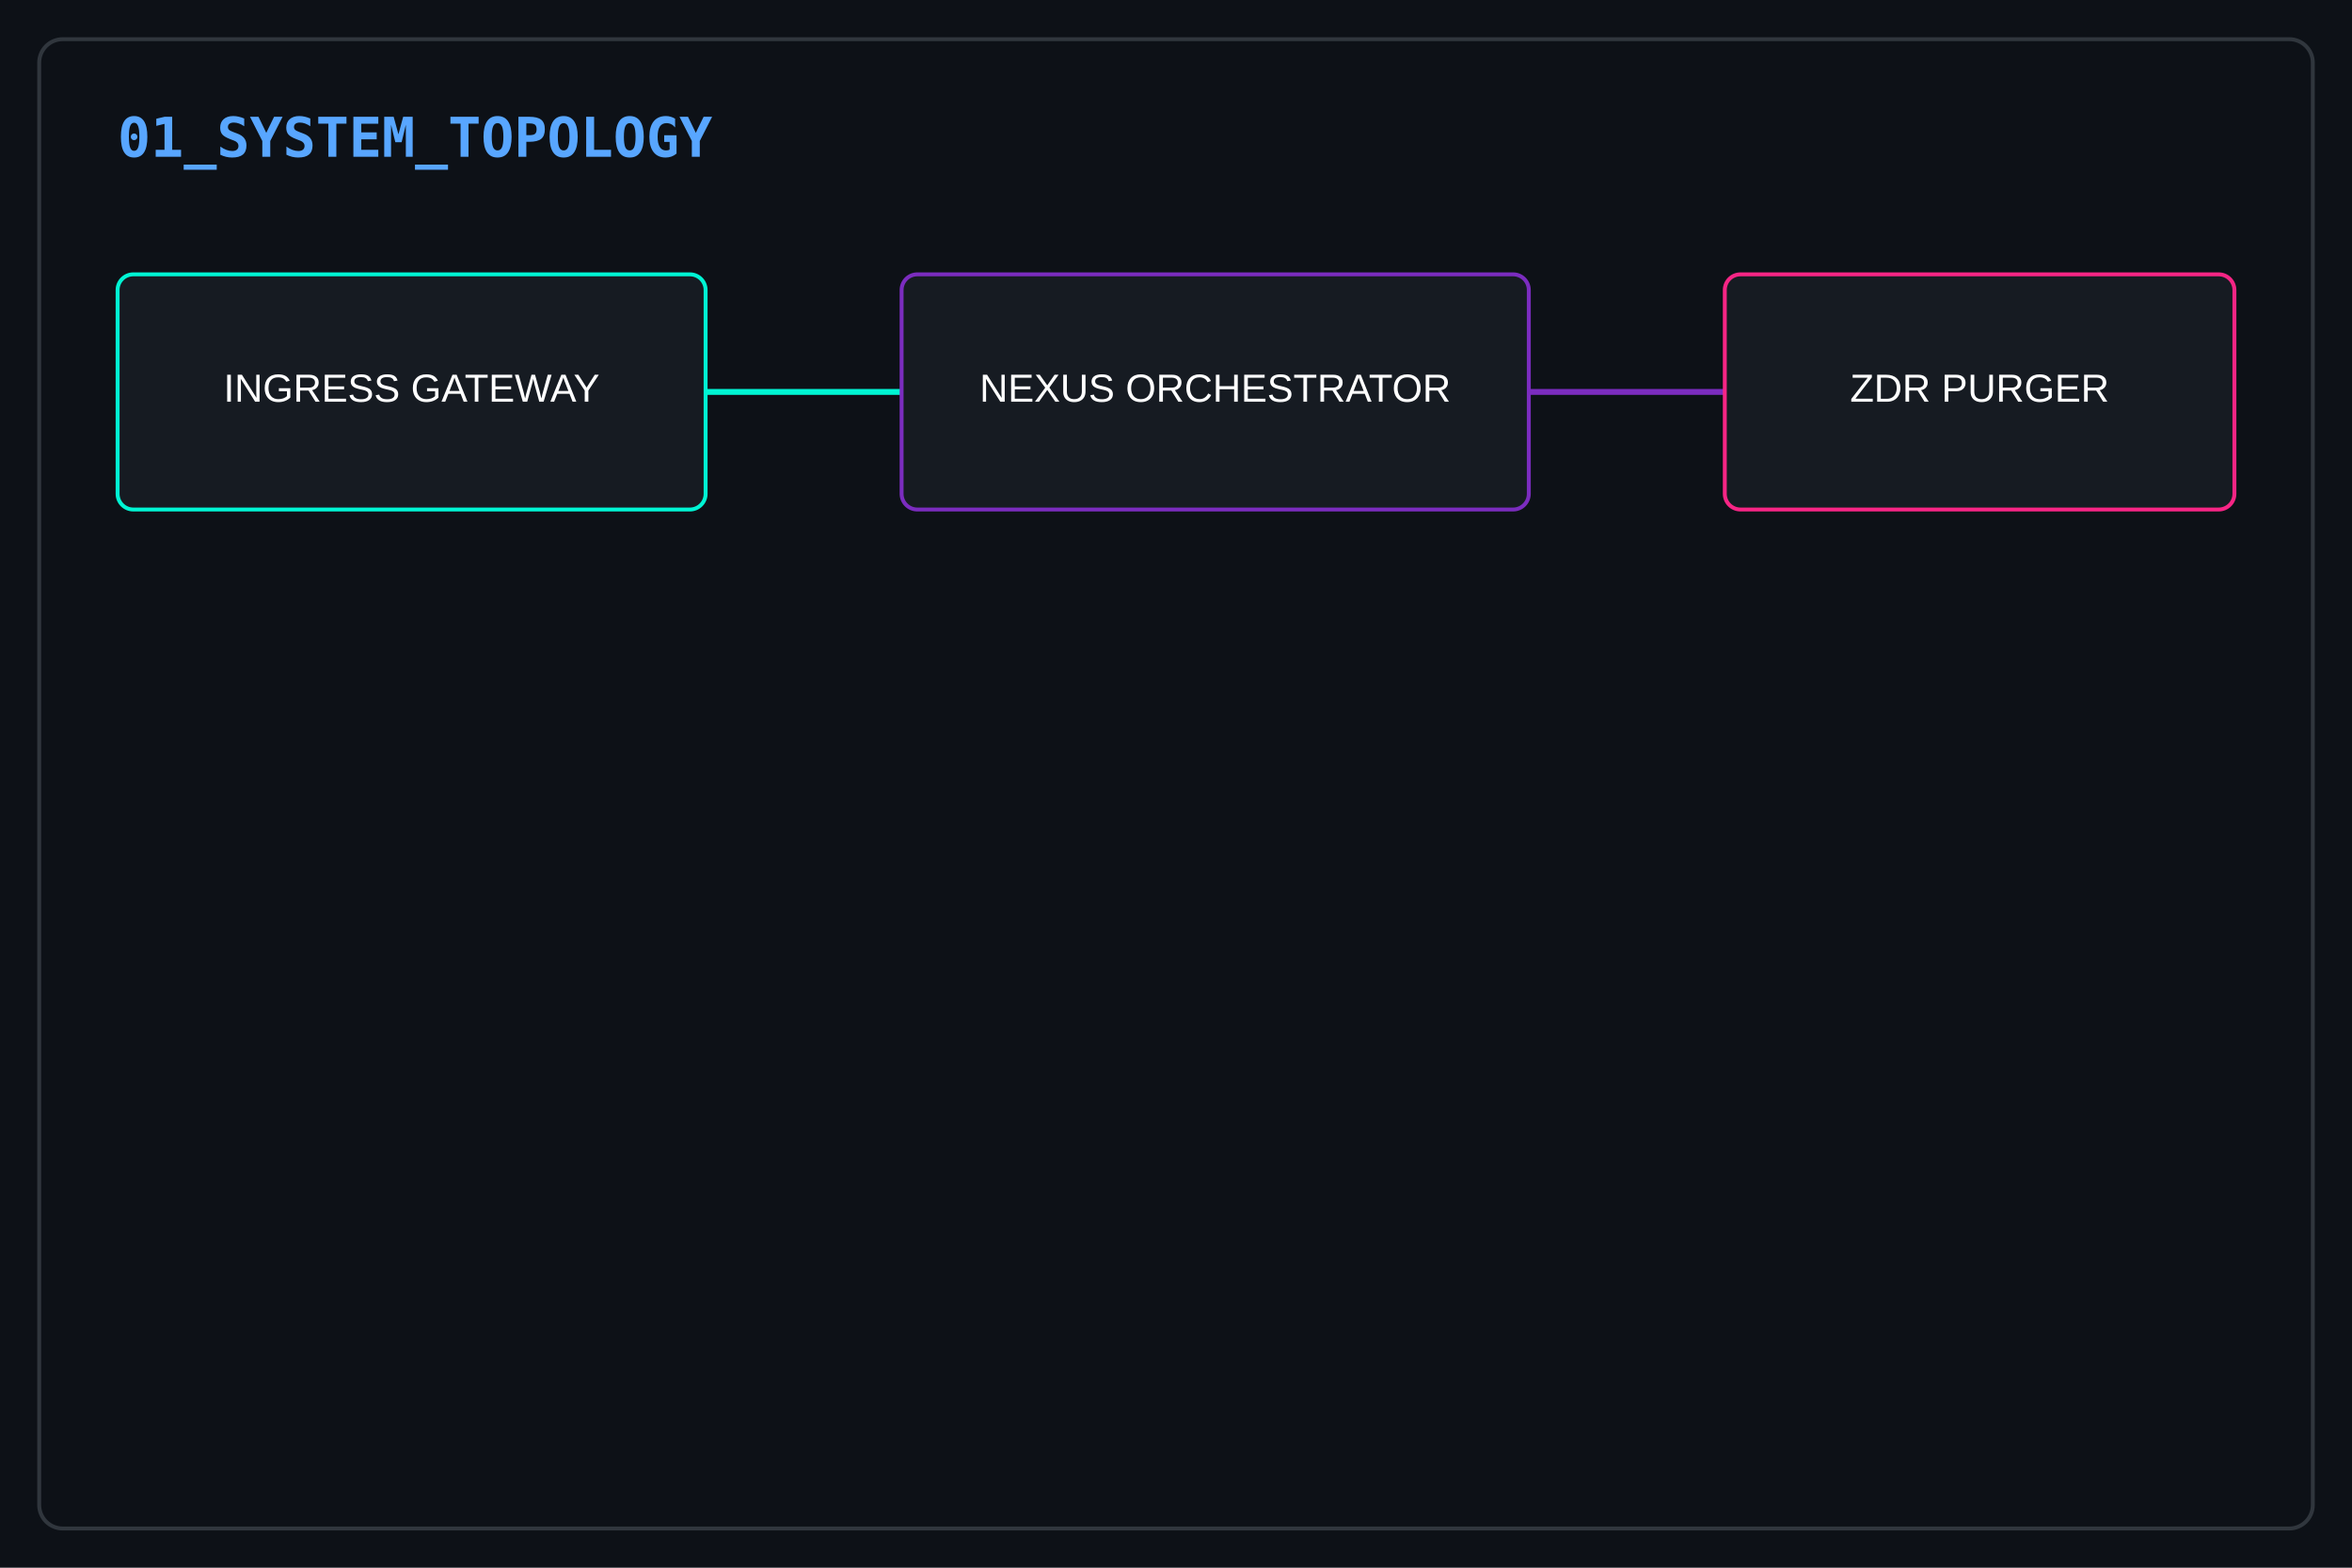
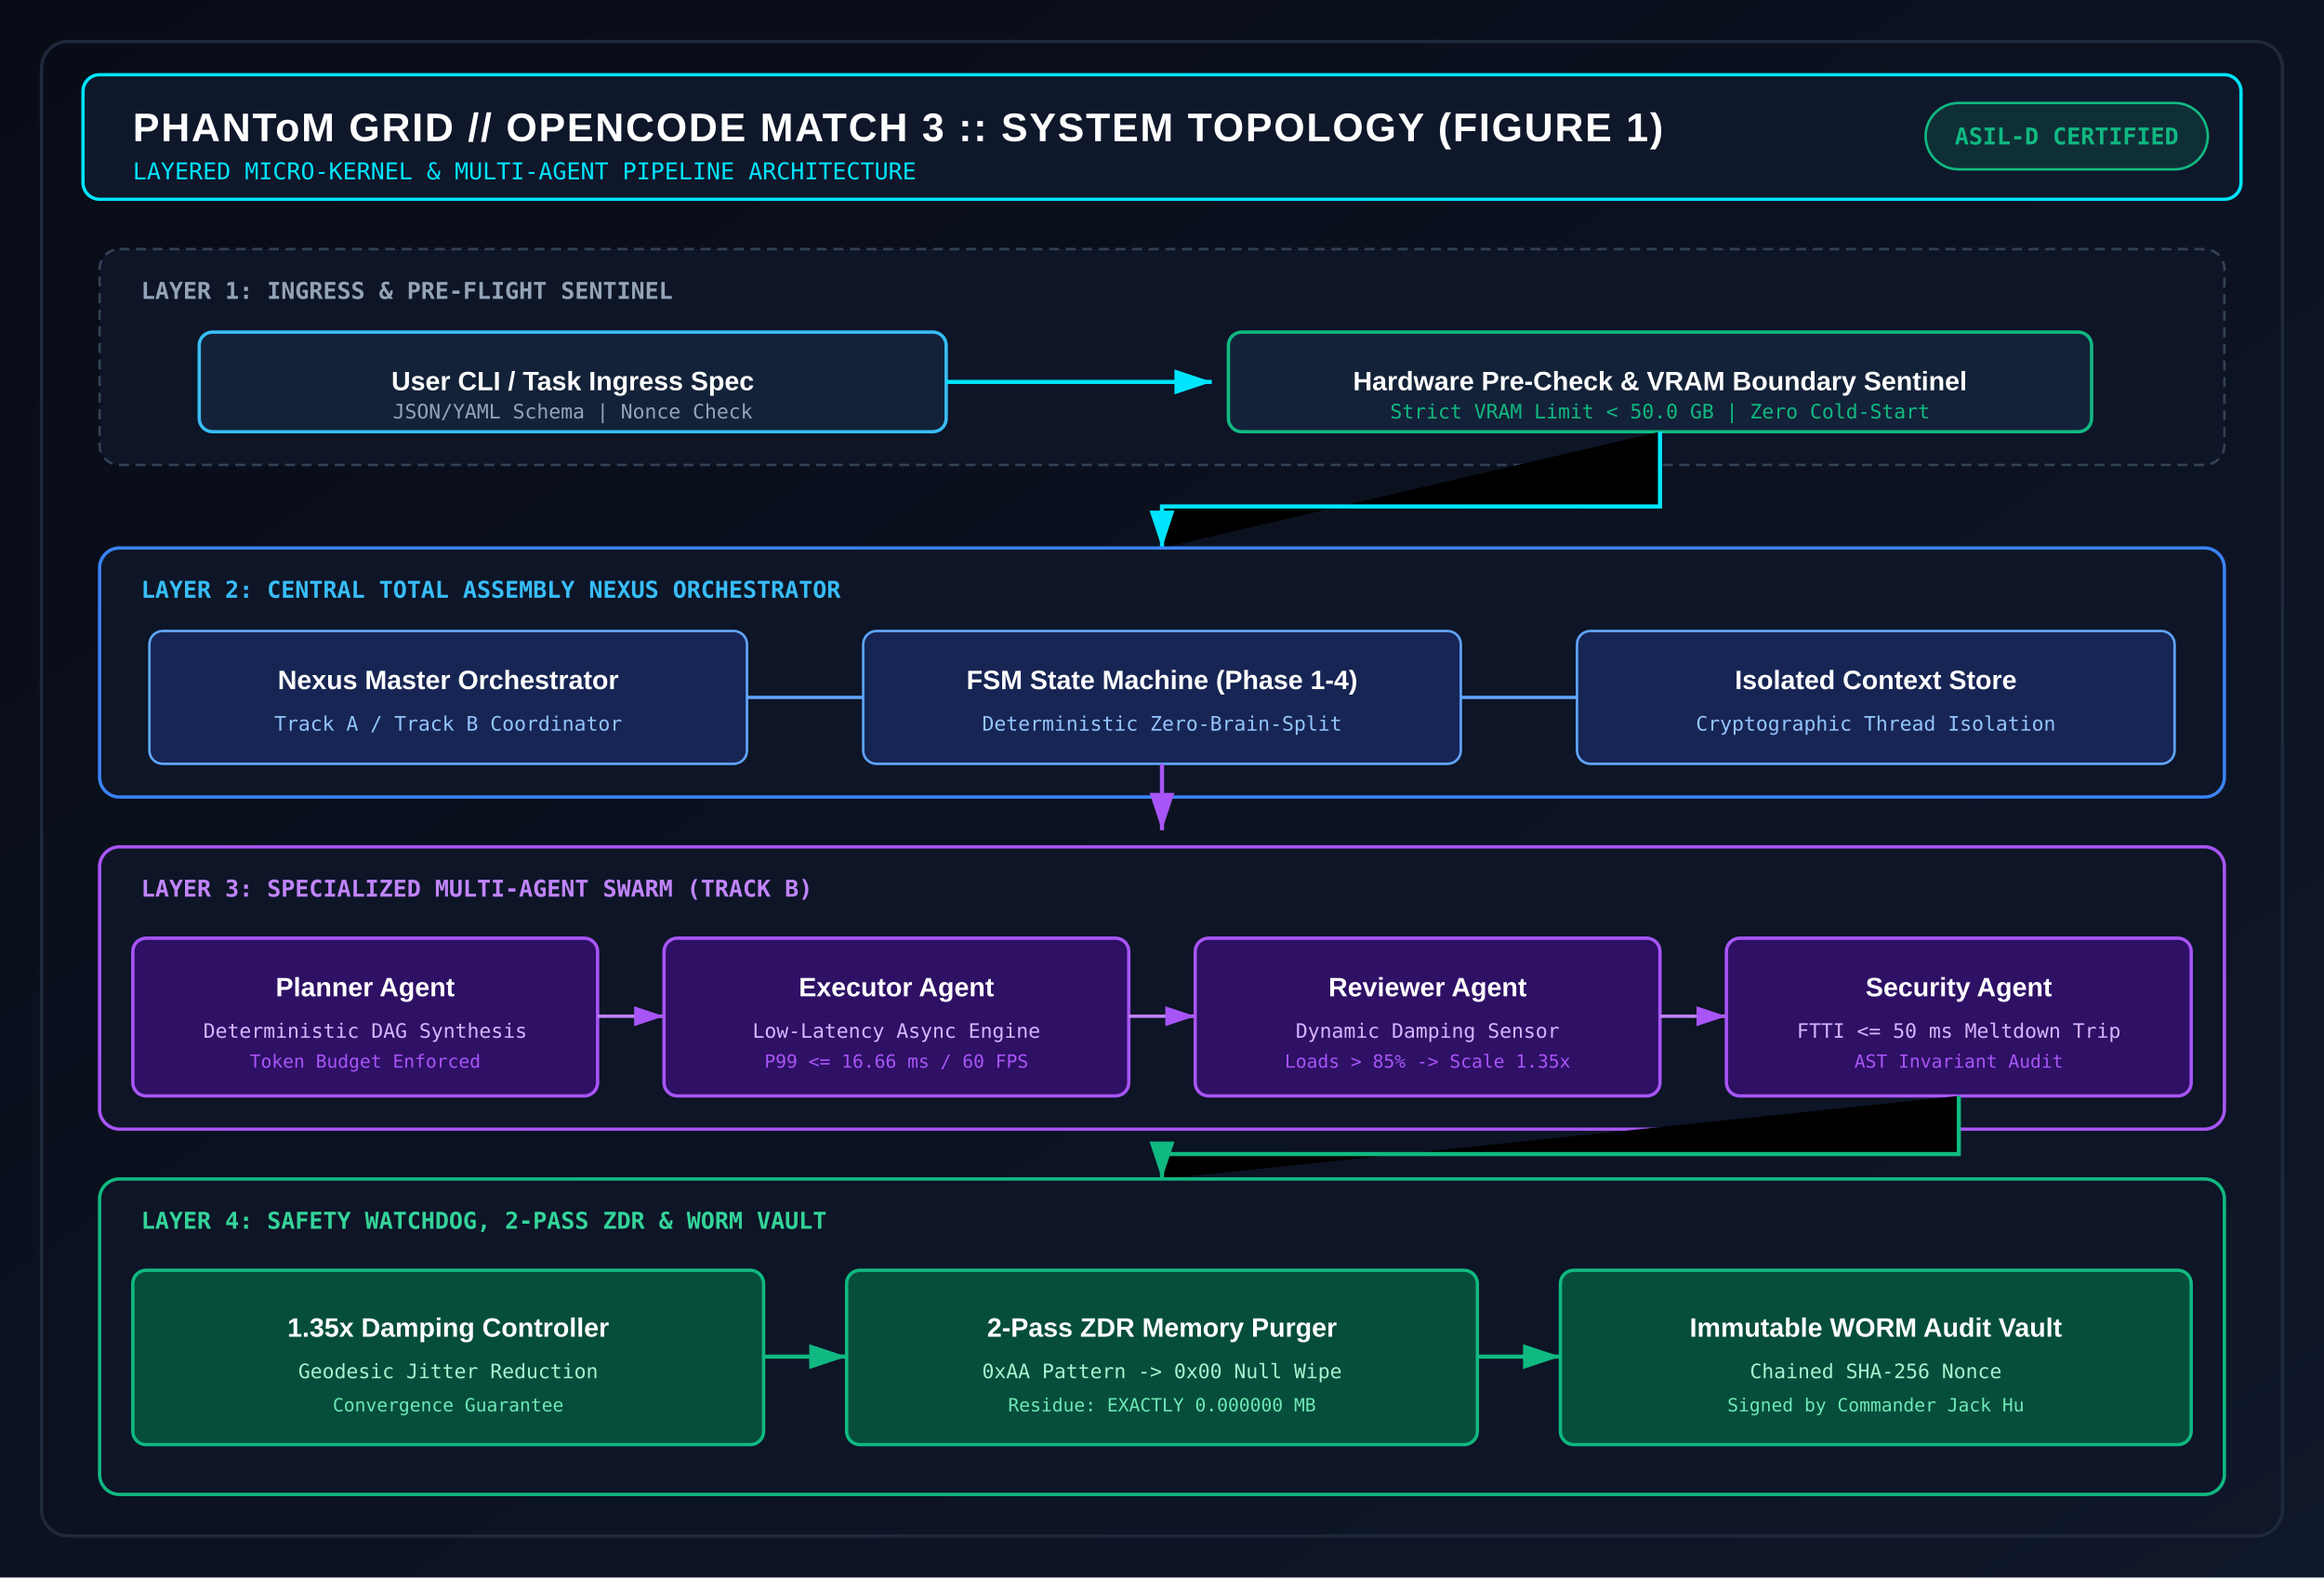
- <svg xmlns="http://www.w3.org/2000/svg" viewBox="0 0 1200 800" width="1200" height="800">
-   <rect width="100%" height="100%" fill="#0d1117" />
-   <rect x="20" y="20" width="1160" height="760" rx="12" fill="none" stroke="#30363d" stroke-width="2" />
-   <text x="60" y="80" fill="#58a6ff" font-family="Consolas, monospace" font-size="28" font-weight="bold">01_SYSTEM_TOPOLOGY</text>
-   <rect x="60" y="140" width="300" height="120" rx="8" fill="#161b22" stroke="#00f5d4" stroke-width="2" />
-   <text x="210" y="205" fill="#ffffff" font-family="Arial" font-size="20" text-anchor="middle">INGRESS GATEWAY</text>
-   <path d="M 360 200 L 460 200" stroke="#00f5d4" stroke-width="3" marker-end="url(#arrow)" />
-   <rect x="460" y="140" width="320" height="120" rx="8" fill="#161b22" stroke="#7b2cbf" stroke-width="2" />
-   <text x="620" y="205" fill="#ffffff" font-family="Arial" font-size="20" text-anchor="middle">NEXUS ORCHESTRATOR</text>
-   <path d="M 780 200 L 880 200" stroke="#7b2cbf" stroke-width="3" />
-   <rect x="880" y="140" width="260" height="120" rx="8" fill="#161b22" stroke="#f72585" stroke-width="2" />
-   <text x="1010" y="205" fill="#ffffff" font-family="Arial" font-size="20" text-anchor="middle">ZDR PURGER</text>
+ <svg xmlns="http://www.w3.org/2000/svg" viewBox="0 0 1400 950" width="1400" height="950">
+   <defs>
+     <linearGradient id="bgGrad" x1="0%" y1="0%" x2="100%" y2="100%">
+       <stop offset="0%" stop-color="#080c16" />
+       <stop offset="100%" stop-color="#0f172a" />
+     </linearGradient>
+     <linearGradient id="cyanGrad" x1="0%" y1="0%" x2="100%" y2="0%">
+       <stop offset="0%" stop-color="#00e5ff" />
+       <stop offset="100%" stop-color="#3b82f6" />
+     </linearGradient>
+     <marker id="arrowCyan" markerWidth="10" markerHeight="10" refX="9" refY="3" orient="auto">
+       <path d="M0,0 L0,6 L9,3 z" fill="#00e5ff" />
+     </marker>
+     <marker id="arrowGreen" markerWidth="10" markerHeight="10" refX="9" refY="3" orient="auto">
+       <path d="M0,0 L0,6 L9,3 z" fill="#10b981" />
+     </marker>
+     <marker id="arrowPurple" markerWidth="10" markerHeight="10" refX="9" refY="3" orient="auto">
+       <path d="M0,0 L0,6 L9,3 z" fill="#a855f7" />
+     </marker>
+   </defs>
+   <rect width="100%" height="100%" fill="url(#bgGrad)" />
+   <rect x="25" y="25" width="1350" height="900" rx="16" fill="none" stroke="#1e293b" stroke-width="2" />
+   <rect x="50" y="45" width="1300" height="75" rx="10" fill="#0f172a" stroke="#00e5ff" stroke-width="2" />
+   <text x="80" y="85" fill="#ffffff" font-family="-apple-system, BlinkMacSystemFont, 'Segoe UI', Arial" font-size="24" font-weight="900" letter-spacing="1">PHANToM GRID // OPENCODE MATCH 3 :: SYSTEM TOPOLOGY (FIGURE 1)</text>
+   <text x="80" y="108" fill="#00e5ff" font-family="Consolas, monospace" font-size="14">LAYERED MICRO-KERNEL &amp; MULTI-AGENT PIPELINE ARCHITECTURE</text>
+   <rect x="1160" y="62" width="170" height="40" rx="20" fill="rgba(16,185,129,0.15)" stroke="#10b981" stroke-width="1.5" />
+   <text x="1245" y="87" fill="#10b981" font-family="Consolas, monospace" font-size="14" font-weight="bold" text-anchor="middle">ASIL-D CERTIFIED</text>
+   <rect x="60" y="150" width="1280" height="130" rx="12" fill="#0d1527" stroke="#334155" stroke-dasharray="6,4" stroke-width="1.5" />
+   <text x="85" y="180" fill="#94a3b8" font-family="Consolas, monospace" font-size="14" font-weight="bold">LAYER 1: INGRESS &amp; PRE-FLIGHT SENTINEL</text>
+   <rect x="120" y="200" width="450" height="60" rx="8" fill="#132238" stroke="#38bdf8" stroke-width="2" />
+   <text x="345" y="235" fill="#ffffff" font-family="Arial" font-size="16" font-weight="bold" text-anchor="middle">User CLI / Task Ingress Spec</text>
+   <text x="345" y="252" fill="#94a3b8" font-family="Consolas, monospace" font-size="12" text-anchor="middle">JSON/YAML Schema | Nonce Check</text>
+   <path d="M 570 230 L 730 230" stroke="#00e5ff" stroke-width="2.5" marker-end="url(#arrowCyan)" />
+   <rect x="740" y="200" width="520" height="60" rx="8" fill="#132238" stroke="#10b981" stroke-width="2" />
+   <text x="1000" y="235" fill="#ffffff" font-family="Arial" font-size="16" font-weight="bold" text-anchor="middle">Hardware Pre-Check &amp; VRAM Boundary Sentinel</text>
+   <text x="1000" y="252" fill="#10b981" font-family="Consolas, monospace" font-size="12" text-anchor="middle">Strict VRAM Limit &lt; 50.0 GB | Zero Cold-Start</text>
+   <path d="M 1000 260 L 1000 305 L 700 305 L 700 330" stroke="#00e5ff" stroke-width="2.5" marker-end="url(#arrowCyan)" />
+   <rect x="60" y="330" width="1280" height="150" rx="12" fill="#0d1527" stroke="#3b82f6" stroke-width="2" />
+   <text x="85" y="360" fill="#38bdf8" font-family="Consolas, monospace" font-size="14" font-weight="bold">LAYER 2: CENTRAL TOTAL ASSEMBLY NEXUS ORCHESTRATOR</text>
+   <rect x="90" y="380" width="360" height="80" rx="8" fill="#172554" stroke="#60a5fa" stroke-width="1.5" />
+   <text x="270" y="415" fill="#ffffff" font-family="Arial" font-size="16" font-weight="bold" text-anchor="middle">Nexus Master Orchestrator</text>
+   <text x="270" y="440" fill="#93c5fd" font-family="Consolas, monospace" font-size="12" text-anchor="middle">Track A / Track B Coordinator</text>
+   <rect x="520" y="380" width="360" height="80" rx="8" fill="#172554" stroke="#60a5fa" stroke-width="1.5" />
+   <text x="700" y="415" fill="#ffffff" font-family="Arial" font-size="16" font-weight="bold" text-anchor="middle">FSM State Machine (Phase 1-4)</text>
+   <text x="700" y="440" fill="#93c5fd" font-family="Consolas, monospace" font-size="12" text-anchor="middle">Deterministic Zero-Brain-Split</text>
+   <rect x="950" y="380" width="360" height="80" rx="8" fill="#172554" stroke="#60a5fa" stroke-width="1.5" />
+   <text x="1130" y="415" fill="#ffffff" font-family="Arial" font-size="16" font-weight="bold" text-anchor="middle">Isolated Context Store</text>
+   <text x="1130" y="440" fill="#93c5fd" font-family="Consolas, monospace" font-size="12" text-anchor="middle">Cryptographic Thread Isolation</text>
+   <path d="M 450 420 L 520 420" stroke="#60a5fa" stroke-width="2" />
+   <path d="M 880 420 L 950 420" stroke="#60a5fa" stroke-width="2" />
+   <path d="M 700 460 L 700 500" stroke="#a855f7" stroke-width="2.5" marker-end="url(#arrowPurple)" />
+   <rect x="60" y="510" width="1280" height="170" rx="12" fill="#0d1527" stroke="#a855f7" stroke-width="2" />
+   <text x="85" y="540" fill="#c084fc" font-family="Consolas, monospace" font-size="14" font-weight="bold">LAYER 3: SPECIALIZED MULTI-AGENT SWARM (TRACK B)</text>
+   <rect x="80" y="565" width="280" height="95" rx="8" fill="#2e1065" stroke="#a855f7" stroke-width="2" />
+   <text x="220" y="600" fill="#ffffff" font-family="Arial" font-size="16" font-weight="bold" text-anchor="middle">Planner Agent</text>
+   <text x="220" y="625" fill="#d8b4fe" font-family="Consolas, monospace" font-size="12" text-anchor="middle">Deterministic DAG Synthesis</text>
+   <text x="220" y="643" fill="#a855f7" font-family="Consolas, monospace" font-size="11" text-anchor="middle">Token Budget Enforced</text>
+   <path d="M 360 612 L 400 612" stroke="#c084fc" stroke-width="2" marker-end="url(#arrowPurple)" />
+   <rect x="400" y="565" width="280" height="95" rx="8" fill="#2e1065" stroke="#a855f7" stroke-width="2" />
+   <text x="540" y="600" fill="#ffffff" font-family="Arial" font-size="16" font-weight="bold" text-anchor="middle">Executor Agent</text>
+   <text x="540" y="625" fill="#d8b4fe" font-family="Consolas, monospace" font-size="12" text-anchor="middle">Low-Latency Async Engine</text>
+   <text x="540" y="643" fill="#a855f7" font-family="Consolas, monospace" font-size="11" text-anchor="middle">P99 &lt;= 16.66 ms / 60 FPS</text>
+   <path d="M 680 612 L 720 612" stroke="#c084fc" stroke-width="2" marker-end="url(#arrowPurple)" />
+   <rect x="720" y="565" width="280" height="95" rx="8" fill="#2e1065" stroke="#a855f7" stroke-width="2" />
+   <text x="860" y="600" fill="#ffffff" font-family="Arial" font-size="16" font-weight="bold" text-anchor="middle">Reviewer Agent</text>
+   <text x="860" y="625" fill="#d8b4fe" font-family="Consolas, monospace" font-size="12" text-anchor="middle">Dynamic Damping Sensor</text>
+   <text x="860" y="643" fill="#a855f7" font-family="Consolas, monospace" font-size="11" text-anchor="middle">Loads &gt; 85% -&gt; Scale 1.35x</text>
+   <path d="M 1000 612 L 1040 612" stroke="#c084fc" stroke-width="2" marker-end="url(#arrowPurple)" />
+   <rect x="1040" y="565" width="280" height="95" rx="8" fill="#2e1065" stroke="#a855f7" stroke-width="2" />
+   <text x="1180" y="600" fill="#ffffff" font-family="Arial" font-size="16" font-weight="bold" text-anchor="middle">Security Agent</text>
+   <text x="1180" y="625" fill="#d8b4fe" font-family="Consolas, monospace" font-size="12" text-anchor="middle">FTTI &lt;= 50 ms Meltdown Trip</text>
+   <text x="1180" y="643" fill="#a855f7" font-family="Consolas, monospace" font-size="11" text-anchor="middle">AST Invariant Audit</text>
+   <path d="M 1180 660 L 1180 695 L 700 695 L 700 710" stroke="#10b981" stroke-width="2.5" marker-end="url(#arrowGreen)" />
+   <rect x="60" y="710" width="1280" height="190" rx="12" fill="#0d1527" stroke="#10b981" stroke-width="2" />
+   <text x="85" y="740" fill="#34d399" font-family="Consolas, monospace" font-size="14" font-weight="bold">LAYER 4: SAFETY WATCHDOG, 2-PASS ZDR &amp; WORM VAULT</text>
+   <rect x="80" y="765" width="380" height="105" rx="8" fill="#064e3b" stroke="#10b981" stroke-width="2" />
+   <text x="270" y="805" fill="#ffffff" font-family="Arial" font-size="16" font-weight="bold" text-anchor="middle">1.35x Damping Controller</text>
+   <text x="270" y="830" fill="#a7f3d0" font-family="Consolas, monospace" font-size="12" text-anchor="middle">Geodesic Jitter Reduction</text>
+   <text x="270" y="850" fill="#6ee7b7" font-family="Consolas, monospace" font-size="11" text-anchor="middle">Convergence Guarantee</text>
+   <path d="M 460 817 L 510 817" stroke="#10b981" stroke-width="2.5" marker-end="url(#arrowGreen)" />
+   <rect x="510" y="765" width="380" height="105" rx="8" fill="#064e3b" stroke="#10b981" stroke-width="2" />
+   <text x="700" y="805" fill="#ffffff" font-family="Arial" font-size="16" font-weight="bold" text-anchor="middle">2-Pass ZDR Memory Purger</text>
+   <text x="700" y="830" fill="#a7f3d0" font-family="Consolas, monospace" font-size="12" text-anchor="middle">0xAA Pattern -&gt; 0x00 Null Wipe</text>
+   <text x="700" y="850" fill="#6ee7b7" font-family="Consolas, monospace" font-size="11" text-anchor="middle">Residue: EXACTLY 0.000000 MB</text>
+   <path d="M 890 817 L 940 817" stroke="#10b981" stroke-width="2.5" marker-end="url(#arrowGreen)" />
+   <rect x="940" y="765" width="380" height="105" rx="8" fill="#064e3b" stroke="#10b981" stroke-width="2" />
+   <text x="1130" y="805" fill="#ffffff" font-family="Arial" font-size="16" font-weight="bold" text-anchor="middle">Immutable WORM Audit Vault</text>
+   <text x="1130" y="830" fill="#a7f3d0" font-family="Consolas, monospace" font-size="12" text-anchor="middle">Chained SHA-256 Nonce</text>
+   <text x="1130" y="850" fill="#6ee7b7" font-family="Consolas, monospace" font-size="11" text-anchor="middle">Signed by Commander Jack Hu</text>
</svg>
